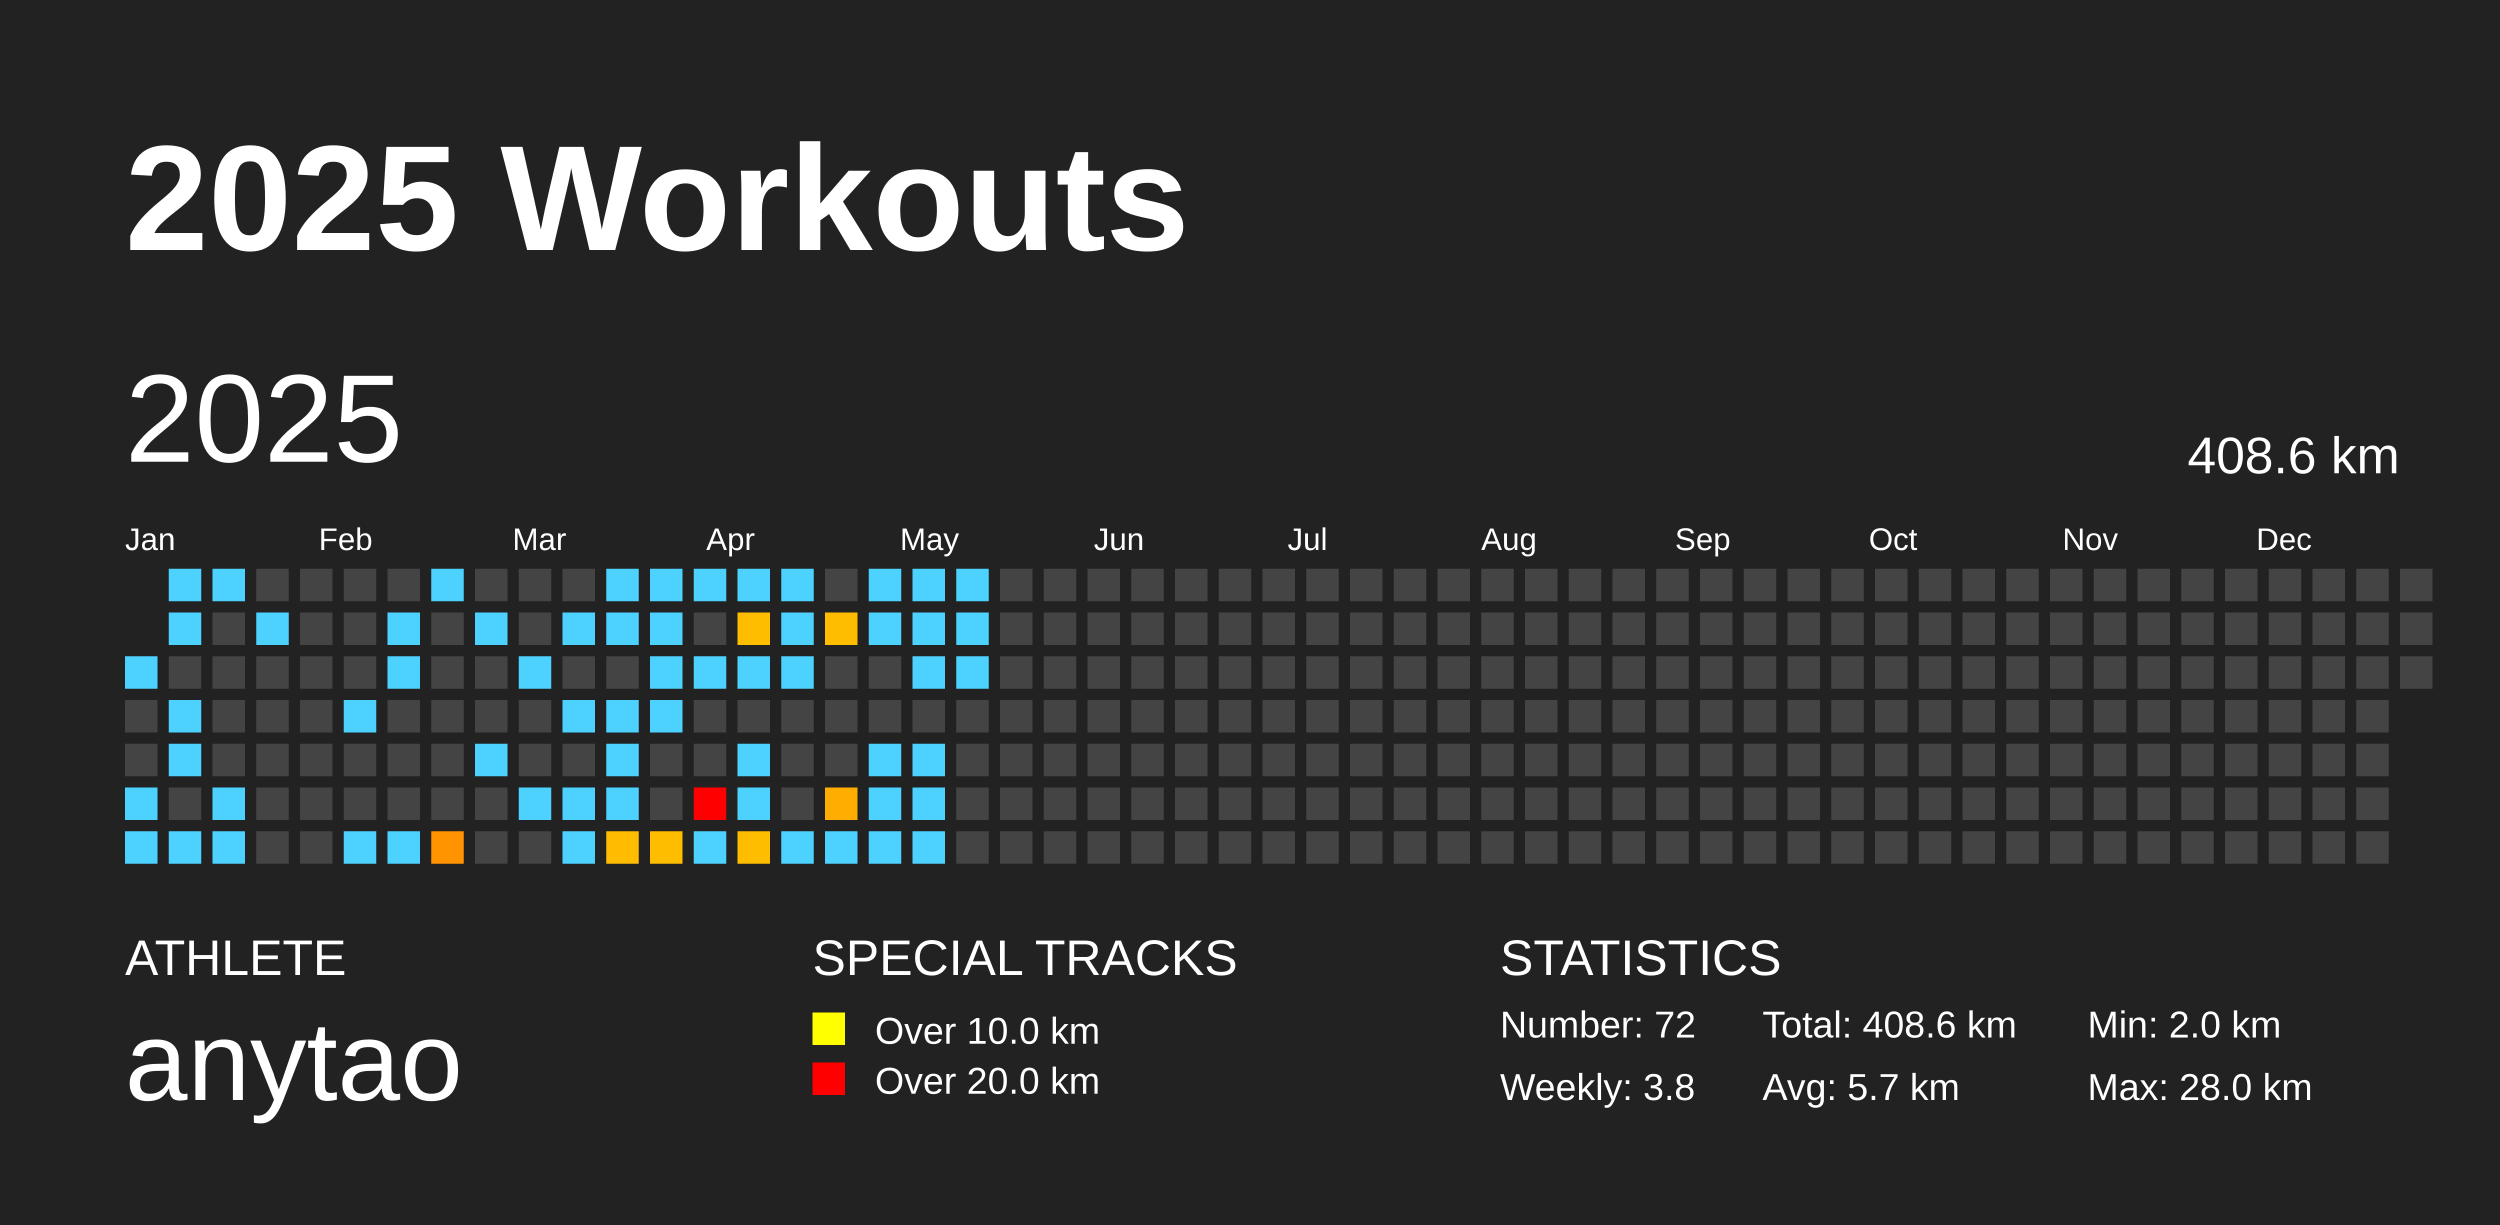
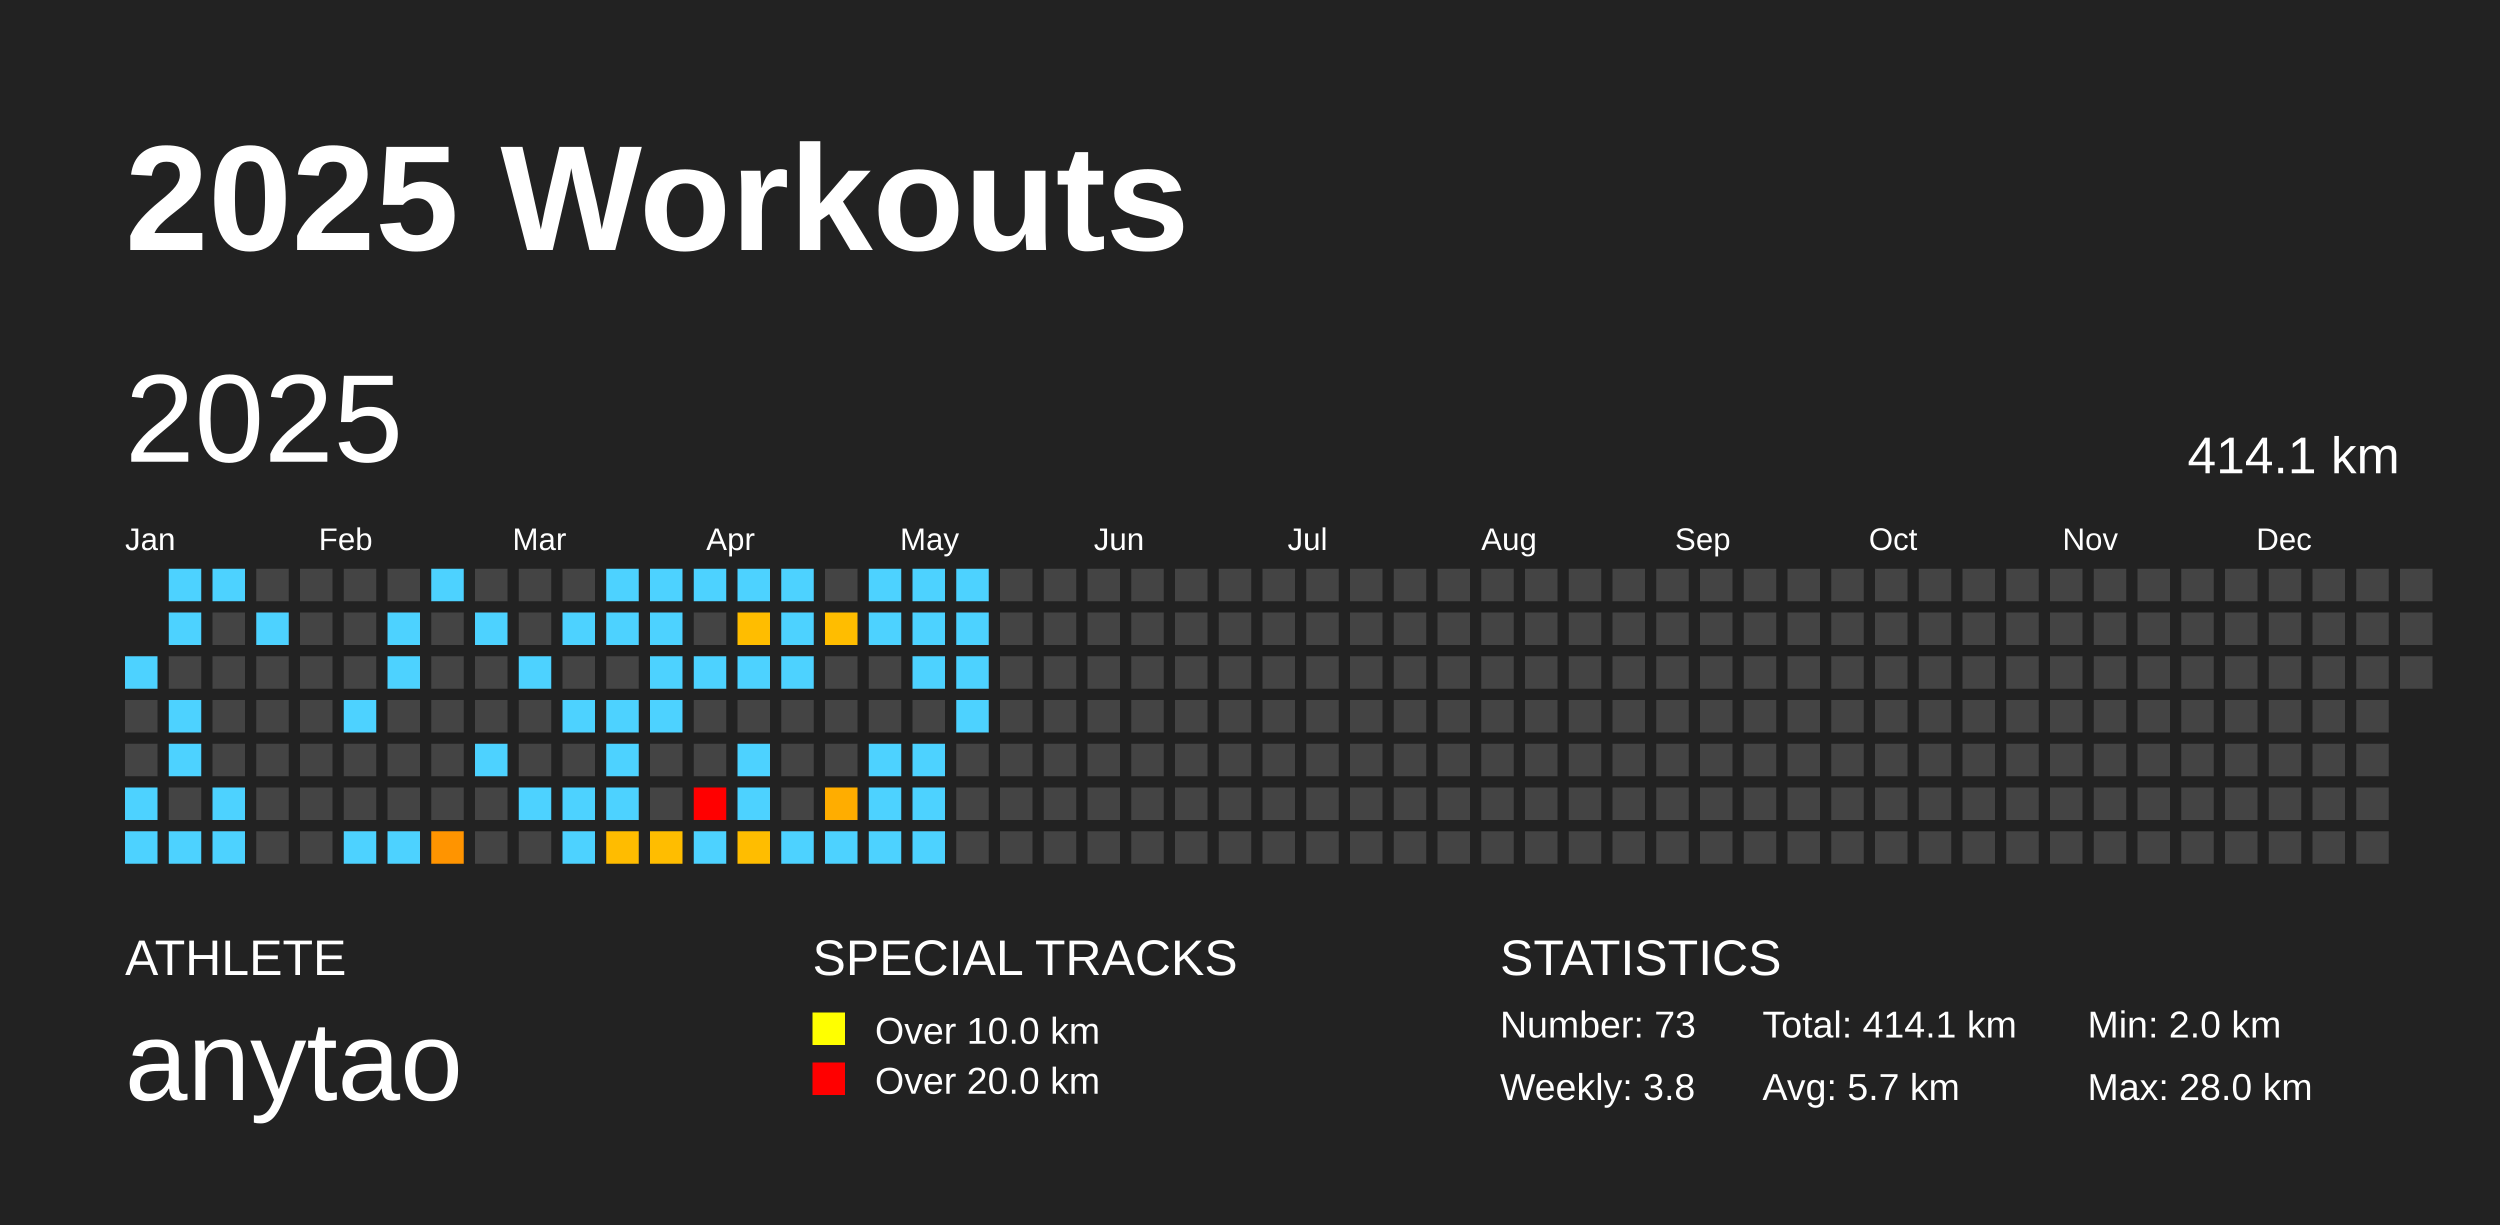
<svg xmlns="http://www.w3.org/2000/svg" baseProfile="full" height="98mm" version="1.1" viewBox="0,0,200,98" width="200mm">
  <defs />
  <rect fill="#222222" height="98" width="200" x="0" y="0" />
  <text fill="#FFFFFF" style="font-size:12px; font-family:Arial; font-weight:bold;" x="10" y="20">2025 Workouts</text>
  <text fill="#FFFFFF" style="font-size:4px; font-family:Arial" x="10" y="78">ATHLETE</text>
  <text fill="#FFFFFF" style="font-size:9px; font-family:Arial" x="10" y="88">anytao</text>
  <text fill="#FFFFFF" style="font-size:4px; font-family:Arial" x="65" y="78">SPECIAL TRACKS</text>
  <rect fill="yellow" height="2.6" width="2.6" x="65" y="81" />
  <text fill="#FFFFFF" style="font-size:3px; font-family:Arial" x="70" y="83.5">Over 10.0 km</text>
  <rect fill="red" height="2.6" width="2.6" x="65" y="85" />
  <text fill="#FFFFFF" style="font-size:3px; font-family:Arial" x="70" y="87.5">Over 20.0 km</text>
  <text fill="#FFFFFF" style="font-size:4px; font-family:Arial" x="120" y="78">STATISTICS</text>
-   <text fill="#FFFFFF" style="font-size:3px; font-family:Arial" x="120" y="83">Number: 72</text>
+   <text fill="#FFFFFF" style="font-size:3px; font-family:Arial" x="120" y="83">Number: 73</text>
  <text fill="#FFFFFF" style="font-size:3px; font-family:Arial" x="120" y="88">Weekly: 3.8</text>
-   <text fill="#FFFFFF" style="font-size:3px; font-family:Arial" x="141" y="83">Total: 408.6 km</text>
+   <text fill="#FFFFFF" style="font-size:3px; font-family:Arial" x="141" y="83">Total: 414.1 km</text>
  <text fill="#FFFFFF" style="font-size:3px; font-family:Arial" x="141" y="88">Avg: 5.7 km</text>
  <text fill="#FFFFFF" style="font-size:3px; font-family:Arial" x="167" y="83">Min: 2.0 km</text>
  <text fill="#FFFFFF" style="font-size:3px; font-family:Arial" x="167" y="88">Max: 28.0 km</text>
  <text dominant-baseline="hanging" fill="#FFFFFF" style="font-size:10.0px; font-family:Arial;" x="10" y="30">2025</text>
-   <text dominant-baseline="hanging" fill="#FFFFFF" style="font-size:4.125px; font-family:Arial;" x="175" y="35">408.6 km</text>
+   <text dominant-baseline="hanging" fill="#FFFFFF" style="font-size:4.125px; font-family:Arial;" x="175" y="35">414.1 km</text>
  <text fill="#FFFFFF" style="font-size:2.5px; font-family:Arial" x="10.0" y="44">Jan</text>
  <text fill="#FFFFFF" style="font-size:2.5px; font-family:Arial" x="25.5" y="44">Feb</text>
  <text fill="#FFFFFF" style="font-size:2.5px; font-family:Arial" x="41.0" y="44">Mar</text>
  <text fill="#FFFFFF" style="font-size:2.5px; font-family:Arial" x="56.5" y="44">Apr</text>
  <text fill="#FFFFFF" style="font-size:2.5px; font-family:Arial" x="72.0" y="44">May</text>
  <text fill="#FFFFFF" style="font-size:2.5px; font-family:Arial" x="87.5" y="44">Jun</text>
  <text fill="#FFFFFF" style="font-size:2.5px; font-family:Arial" x="103.0" y="44">Jul</text>
  <text fill="#FFFFFF" style="font-size:2.5px; font-family:Arial" x="118.5" y="44">Aug</text>
  <text fill="#FFFFFF" style="font-size:2.5px; font-family:Arial" x="134.0" y="44">Sep</text>
  <text fill="#FFFFFF" style="font-size:2.5px; font-family:Arial" x="149.5" y="44">Oct</text>
  <text fill="#FFFFFF" style="font-size:2.5px; font-family:Arial" x="165.0" y="44">Nov</text>
  <text fill="#FFFFFF" style="font-size:2.5px; font-family:Arial" x="180.5" y="44">Dec</text>
  <rect fill="#4dd2ff" height="2.6" width="2.6" x="10.0" y="52.5" />
  <rect fill="#444444" height="2.6" width="2.6" x="10.0" y="56.0" />
  <rect fill="#444444" height="2.6" width="2.6" x="10.0" y="59.5" />
  <rect fill="#4dd2ff" height="2.6" width="2.6" x="10.0" y="63.0" />
  <rect fill="#4dd2ff" height="2.6" width="2.6" x="10.0" y="66.5" />
  <rect fill="#4dd2ff" height="2.6" width="2.6" x="13.5" y="45.5" />
  <rect fill="#4dd2ff" height="2.6" width="2.6" x="13.5" y="49.0" />
  <rect fill="#444444" height="2.6" width="2.6" x="13.5" y="52.5" />
  <rect fill="#4dd2ff" height="2.6" width="2.6" x="13.5" y="56.0" />
  <rect fill="#4dd2ff" height="2.6" width="2.6" x="13.5" y="59.5" />
  <rect fill="#444444" height="2.6" width="2.6" x="13.5" y="63.0" />
  <rect fill="#4dd2ff" height="2.6" width="2.6" x="13.5" y="66.5" />
  <rect fill="#4dd2ff" height="2.6" width="2.6" x="17.0" y="45.5" />
  <rect fill="#444444" height="2.6" width="2.6" x="17.0" y="49.0" />
  <rect fill="#444444" height="2.6" width="2.6" x="17.0" y="52.5" />
  <rect fill="#444444" height="2.6" width="2.6" x="17.0" y="56.0" />
  <rect fill="#444444" height="2.6" width="2.6" x="17.0" y="59.5" />
  <rect fill="#4dd2ff" height="2.6" width="2.6" x="17.0" y="63.0" />
  <rect fill="#4dd2ff" height="2.6" width="2.6" x="17.0" y="66.5" />
  <rect fill="#444444" height="2.6" width="2.6" x="20.5" y="45.5" />
  <rect fill="#4dd2ff" height="2.6" width="2.6" x="20.5" y="49.0" />
  <rect fill="#444444" height="2.6" width="2.6" x="20.5" y="52.5" />
  <rect fill="#444444" height="2.6" width="2.6" x="20.5" y="56.0" />
  <rect fill="#444444" height="2.6" width="2.6" x="20.5" y="59.5" />
  <rect fill="#444444" height="2.6" width="2.6" x="20.5" y="63.0" />
  <rect fill="#444444" height="2.6" width="2.6" x="20.5" y="66.5" />
  <rect fill="#444444" height="2.6" width="2.6" x="24.0" y="45.5" />
  <rect fill="#444444" height="2.6" width="2.6" x="24.0" y="49.0" />
  <rect fill="#444444" height="2.6" width="2.6" x="24.0" y="52.5" />
  <rect fill="#444444" height="2.6" width="2.6" x="24.0" y="56.0" />
  <rect fill="#444444" height="2.6" width="2.6" x="24.0" y="59.5" />
  <rect fill="#444444" height="2.6" width="2.6" x="24.0" y="63.0" />
  <rect fill="#444444" height="2.6" width="2.6" x="24.0" y="66.5" />
  <rect fill="#444444" height="2.6" width="2.6" x="27.5" y="45.5" />
  <rect fill="#444444" height="2.6" width="2.6" x="27.5" y="49.0" />
  <rect fill="#444444" height="2.6" width="2.6" x="27.5" y="52.5" />
  <rect fill="#4dd2ff" height="2.6" width="2.6" x="27.5" y="56.0" />
  <rect fill="#444444" height="2.6" width="2.6" x="27.5" y="59.5" />
  <rect fill="#444444" height="2.6" width="2.6" x="27.5" y="63.0" />
  <rect fill="#4dd2ff" height="2.6" width="2.6" x="27.5" y="66.5" />
  <rect fill="#444444" height="2.6" width="2.6" x="31.0" y="45.5" />
  <rect fill="#4dd2ff" height="2.6" width="2.6" x="31.0" y="49.0" />
  <rect fill="#4dd2ff" height="2.6" width="2.6" x="31.0" y="52.5" />
  <rect fill="#444444" height="2.6" width="2.6" x="31.0" y="56.0" />
  <rect fill="#444444" height="2.6" width="2.6" x="31.0" y="59.5" />
  <rect fill="#444444" height="2.6" width="2.6" x="31.0" y="63.0" />
  <rect fill="#4dd2ff" height="2.6" width="2.6" x="31.0" y="66.5" />
  <rect fill="#4dd2ff" height="2.6" width="2.6" x="34.5" y="45.5" />
  <rect fill="#444444" height="2.6" width="2.6" x="34.5" y="49.0" />
  <rect fill="#444444" height="2.6" width="2.6" x="34.5" y="52.5" />
  <rect fill="#444444" height="2.6" width="2.6" x="34.5" y="56.0" />
  <rect fill="#444444" height="2.6" width="2.6" x="34.5" y="59.5" />
  <rect fill="#444444" height="2.6" width="2.6" x="34.5" y="63.0" />
  <rect fill="#ff9400" height="2.6" width="2.6" x="34.5" y="66.5" />
  <rect fill="#444444" height="2.6" width="2.6" x="38.0" y="45.5" />
  <rect fill="#4dd2ff" height="2.6" width="2.6" x="38.0" y="49.0" />
  <rect fill="#444444" height="2.6" width="2.6" x="38.0" y="52.5" />
  <rect fill="#444444" height="2.6" width="2.6" x="38.0" y="56.0" />
  <rect fill="#4dd2ff" height="2.6" width="2.6" x="38.0" y="59.5" />
  <rect fill="#444444" height="2.6" width="2.6" x="38.0" y="63.0" />
  <rect fill="#444444" height="2.6" width="2.6" x="38.0" y="66.5" />
  <rect fill="#444444" height="2.6" width="2.6" x="41.5" y="45.5" />
  <rect fill="#444444" height="2.6" width="2.6" x="41.5" y="49.0" />
  <rect fill="#4dd2ff" height="2.6" width="2.6" x="41.5" y="52.5" />
  <rect fill="#444444" height="2.6" width="2.6" x="41.5" y="56.0" />
  <rect fill="#444444" height="2.6" width="2.6" x="41.5" y="59.5" />
  <rect fill="#4dd2ff" height="2.6" width="2.6" x="41.5" y="63.0" />
  <rect fill="#444444" height="2.6" width="2.6" x="41.5" y="66.5" />
  <rect fill="#444444" height="2.6" width="2.6" x="45.0" y="45.5" />
  <rect fill="#4dd2ff" height="2.6" width="2.6" x="45.0" y="49.0" />
  <rect fill="#444444" height="2.6" width="2.6" x="45.0" y="52.5" />
  <rect fill="#4dd2ff" height="2.6" width="2.6" x="45.0" y="56.0" />
  <rect fill="#444444" height="2.6" width="2.6" x="45.0" y="59.5" />
  <rect fill="#4dd2ff" height="2.6" width="2.6" x="45.0" y="63.0" />
  <rect fill="#4dd2ff" height="2.6" width="2.6" x="45.0" y="66.5" />
  <rect fill="#4dd2ff" height="2.6" width="2.6" x="48.5" y="45.5" />
  <rect fill="#4dd2ff" height="2.6" width="2.6" x="48.5" y="49.0" />
  <rect fill="#444444" height="2.6" width="2.6" x="48.5" y="52.5" />
  <rect fill="#4dd2ff" height="2.6" width="2.6" x="48.5" y="56.0" />
  <rect fill="#4dd2ff" height="2.6" width="2.6" x="48.5" y="59.5" />
  <rect fill="#4dd2ff" height="2.6" width="2.6" x="48.5" y="63.0" />
  <rect fill="#ffbc00" height="2.6" width="2.6" x="48.5" y="66.5" />
  <rect fill="#4dd2ff" height="2.6" width="2.6" x="52.0" y="45.5" />
  <rect fill="#4dd2ff" height="2.6" width="2.6" x="52.0" y="49.0" />
  <rect fill="#4dd2ff" height="2.6" width="2.6" x="52.0" y="52.5" />
  <rect fill="#4dd2ff" height="2.6" width="2.6" x="52.0" y="56.0" />
  <rect fill="#444444" height="2.6" width="2.6" x="52.0" y="59.5" />
  <rect fill="#444444" height="2.6" width="2.6" x="52.0" y="63.0" />
  <rect fill="#ffbd00" height="2.6" width="2.6" x="52.0" y="66.5" />
  <rect fill="#4dd2ff" height="2.6" width="2.6" x="55.5" y="45.5" />
  <rect fill="#444444" height="2.6" width="2.6" x="55.5" y="49.0" />
  <rect fill="#4dd2ff" height="2.6" width="2.6" x="55.5" y="52.5" />
  <rect fill="#444444" height="2.6" width="2.6" x="55.5" y="56.0" />
  <rect fill="#444444" height="2.6" width="2.6" x="55.5" y="59.5" />
  <rect fill="red" height="2.6" width="2.6" x="55.5" y="63.0" />
  <rect fill="#4dd2ff" height="2.6" width="2.6" x="55.5" y="66.5" />
  <rect fill="#4dd2ff" height="2.6" width="2.6" x="59.0" y="45.5" />
  <rect fill="#ffbd00" height="2.6" width="2.6" x="59.0" y="49.0" />
  <rect fill="#4dd2ff" height="2.6" width="2.6" x="59.0" y="52.5" />
  <rect fill="#444444" height="2.6" width="2.6" x="59.0" y="56.0" />
  <rect fill="#4dd2ff" height="2.6" width="2.6" x="59.0" y="59.5" />
  <rect fill="#4dd2ff" height="2.6" width="2.6" x="59.0" y="63.0" />
  <rect fill="#ffbd00" height="2.6" width="2.6" x="59.0" y="66.5" />
  <rect fill="#4dd2ff" height="2.6" width="2.6" x="62.5" y="45.5" />
  <rect fill="#4dd2ff" height="2.6" width="2.6" x="62.5" y="49.0" />
  <rect fill="#4dd2ff" height="2.6" width="2.6" x="62.5" y="52.5" />
  <rect fill="#444444" height="2.6" width="2.6" x="62.5" y="56.0" />
  <rect fill="#444444" height="2.6" width="2.6" x="62.5" y="59.5" />
  <rect fill="#444444" height="2.6" width="2.6" x="62.5" y="63.0" />
  <rect fill="#4dd2ff" height="2.6" width="2.6" x="62.5" y="66.5" />
  <rect fill="#444444" height="2.6" width="2.6" x="66.0" y="45.5" />
  <rect fill="#ffbd00" height="2.6" width="2.6" x="66.0" y="49.0" />
  <rect fill="#444444" height="2.6" width="2.6" x="66.0" y="52.5" />
  <rect fill="#444444" height="2.6" width="2.6" x="66.0" y="56.0" />
  <rect fill="#444444" height="2.6" width="2.6" x="66.0" y="59.5" />
  <rect fill="#ffad00" height="2.6" width="2.6" x="66.0" y="63.0" />
  <rect fill="#4dd2ff" height="2.6" width="2.6" x="66.0" y="66.5" />
  <rect fill="#4dd2ff" height="2.6" width="2.6" x="69.5" y="45.5" />
  <rect fill="#4dd2ff" height="2.6" width="2.6" x="69.5" y="49.0" />
  <rect fill="#444444" height="2.6" width="2.6" x="69.5" y="52.5" />
  <rect fill="#444444" height="2.6" width="2.6" x="69.5" y="56.0" />
  <rect fill="#4dd2ff" height="2.6" width="2.6" x="69.5" y="59.5" />
  <rect fill="#4dd2ff" height="2.6" width="2.6" x="69.5" y="63.0" />
  <rect fill="#4dd2ff" height="2.6" width="2.6" x="69.5" y="66.5" />
  <rect fill="#4dd2ff" height="2.6" width="2.6" x="73.0" y="45.5" />
  <rect fill="#4dd2ff" height="2.6" width="2.6" x="73.0" y="49.0" />
  <rect fill="#4dd2ff" height="2.6" width="2.6" x="73.0" y="52.5" />
  <rect fill="#444444" height="2.6" width="2.6" x="73.0" y="56.0" />
  <rect fill="#4dd2ff" height="2.6" width="2.6" x="73.0" y="59.5" />
  <rect fill="#4dd2ff" height="2.6" width="2.6" x="73.0" y="63.0" />
  <rect fill="#4dd2ff" height="2.6" width="2.6" x="73.0" y="66.5" />
  <rect fill="#4dd2ff" height="2.6" width="2.6" x="76.5" y="45.5" />
  <rect fill="#4dd2ff" height="2.6" width="2.6" x="76.5" y="49.0" />
  <rect fill="#4dd2ff" height="2.6" width="2.6" x="76.5" y="52.5" />
-   <rect fill="#444444" height="2.6" width="2.6" x="76.5" y="56.0" />
+   <rect fill="#4dd2ff" height="2.6" width="2.6" x="76.5" y="56.0" />
  <rect fill="#444444" height="2.6" width="2.6" x="76.5" y="59.5" />
  <rect fill="#444444" height="2.6" width="2.6" x="76.5" y="63.0" />
  <rect fill="#444444" height="2.6" width="2.6" x="76.5" y="66.5" />
  <rect fill="#444444" height="2.6" width="2.6" x="80.0" y="45.5" />
  <rect fill="#444444" height="2.6" width="2.6" x="80.0" y="49.0" />
  <rect fill="#444444" height="2.6" width="2.6" x="80.0" y="52.5" />
  <rect fill="#444444" height="2.6" width="2.6" x="80.0" y="56.0" />
  <rect fill="#444444" height="2.6" width="2.6" x="80.0" y="59.5" />
  <rect fill="#444444" height="2.6" width="2.6" x="80.0" y="63.0" />
  <rect fill="#444444" height="2.6" width="2.6" x="80.0" y="66.5" />
  <rect fill="#444444" height="2.6" width="2.6" x="83.5" y="45.5" />
  <rect fill="#444444" height="2.6" width="2.6" x="83.5" y="49.0" />
  <rect fill="#444444" height="2.6" width="2.6" x="83.5" y="52.5" />
  <rect fill="#444444" height="2.6" width="2.6" x="83.5" y="56.0" />
  <rect fill="#444444" height="2.6" width="2.6" x="83.5" y="59.5" />
  <rect fill="#444444" height="2.6" width="2.6" x="83.5" y="63.0" />
  <rect fill="#444444" height="2.6" width="2.6" x="83.5" y="66.5" />
  <rect fill="#444444" height="2.6" width="2.6" x="87.0" y="45.5" />
  <rect fill="#444444" height="2.6" width="2.6" x="87.0" y="49.0" />
  <rect fill="#444444" height="2.6" width="2.6" x="87.0" y="52.5" />
  <rect fill="#444444" height="2.6" width="2.6" x="87.0" y="56.0" />
  <rect fill="#444444" height="2.6" width="2.6" x="87.0" y="59.5" />
  <rect fill="#444444" height="2.6" width="2.6" x="87.0" y="63.0" />
  <rect fill="#444444" height="2.6" width="2.6" x="87.0" y="66.5" />
  <rect fill="#444444" height="2.6" width="2.6" x="90.5" y="45.5" />
  <rect fill="#444444" height="2.6" width="2.6" x="90.5" y="49.0" />
  <rect fill="#444444" height="2.6" width="2.6" x="90.5" y="52.5" />
  <rect fill="#444444" height="2.6" width="2.6" x="90.5" y="56.0" />
  <rect fill="#444444" height="2.6" width="2.6" x="90.5" y="59.5" />
  <rect fill="#444444" height="2.6" width="2.6" x="90.5" y="63.0" />
  <rect fill="#444444" height="2.6" width="2.6" x="90.5" y="66.5" />
  <rect fill="#444444" height="2.6" width="2.6" x="94.0" y="45.5" />
  <rect fill="#444444" height="2.6" width="2.6" x="94.0" y="49.0" />
  <rect fill="#444444" height="2.6" width="2.6" x="94.0" y="52.5" />
  <rect fill="#444444" height="2.6" width="2.6" x="94.0" y="56.0" />
  <rect fill="#444444" height="2.6" width="2.6" x="94.0" y="59.5" />
  <rect fill="#444444" height="2.6" width="2.6" x="94.0" y="63.0" />
  <rect fill="#444444" height="2.6" width="2.6" x="94.0" y="66.5" />
  <rect fill="#444444" height="2.6" width="2.6" x="97.5" y="45.5" />
  <rect fill="#444444" height="2.6" width="2.6" x="97.5" y="49.0" />
  <rect fill="#444444" height="2.6" width="2.6" x="97.5" y="52.5" />
  <rect fill="#444444" height="2.6" width="2.6" x="97.5" y="56.0" />
  <rect fill="#444444" height="2.6" width="2.6" x="97.5" y="59.5" />
  <rect fill="#444444" height="2.6" width="2.6" x="97.5" y="63.0" />
  <rect fill="#444444" height="2.6" width="2.6" x="97.5" y="66.5" />
  <rect fill="#444444" height="2.6" width="2.6" x="101.0" y="45.5" />
  <rect fill="#444444" height="2.6" width="2.6" x="101.0" y="49.0" />
  <rect fill="#444444" height="2.6" width="2.6" x="101.0" y="52.5" />
  <rect fill="#444444" height="2.6" width="2.6" x="101.0" y="56.0" />
  <rect fill="#444444" height="2.6" width="2.6" x="101.0" y="59.5" />
  <rect fill="#444444" height="2.6" width="2.6" x="101.0" y="63.0" />
  <rect fill="#444444" height="2.6" width="2.6" x="101.0" y="66.5" />
  <rect fill="#444444" height="2.6" width="2.6" x="104.5" y="45.5" />
  <rect fill="#444444" height="2.6" width="2.6" x="104.5" y="49.0" />
  <rect fill="#444444" height="2.6" width="2.6" x="104.5" y="52.5" />
  <rect fill="#444444" height="2.6" width="2.6" x="104.5" y="56.0" />
  <rect fill="#444444" height="2.6" width="2.6" x="104.5" y="59.5" />
  <rect fill="#444444" height="2.6" width="2.6" x="104.5" y="63.0" />
  <rect fill="#444444" height="2.6" width="2.6" x="104.5" y="66.5" />
  <rect fill="#444444" height="2.6" width="2.6" x="108.0" y="45.5" />
  <rect fill="#444444" height="2.6" width="2.6" x="108.0" y="49.0" />
  <rect fill="#444444" height="2.6" width="2.6" x="108.0" y="52.5" />
  <rect fill="#444444" height="2.6" width="2.6" x="108.0" y="56.0" />
  <rect fill="#444444" height="2.6" width="2.6" x="108.0" y="59.5" />
  <rect fill="#444444" height="2.6" width="2.6" x="108.0" y="63.0" />
  <rect fill="#444444" height="2.6" width="2.6" x="108.0" y="66.5" />
  <rect fill="#444444" height="2.6" width="2.6" x="111.5" y="45.5" />
  <rect fill="#444444" height="2.6" width="2.6" x="111.5" y="49.0" />
  <rect fill="#444444" height="2.6" width="2.6" x="111.5" y="52.5" />
  <rect fill="#444444" height="2.6" width="2.6" x="111.5" y="56.0" />
  <rect fill="#444444" height="2.6" width="2.6" x="111.5" y="59.5" />
  <rect fill="#444444" height="2.6" width="2.6" x="111.5" y="63.0" />
  <rect fill="#444444" height="2.6" width="2.6" x="111.5" y="66.5" />
  <rect fill="#444444" height="2.6" width="2.6" x="115.0" y="45.5" />
  <rect fill="#444444" height="2.6" width="2.6" x="115.0" y="49.0" />
  <rect fill="#444444" height="2.6" width="2.6" x="115.0" y="52.5" />
  <rect fill="#444444" height="2.6" width="2.6" x="115.0" y="56.0" />
  <rect fill="#444444" height="2.6" width="2.6" x="115.0" y="59.5" />
  <rect fill="#444444" height="2.6" width="2.6" x="115.0" y="63.0" />
  <rect fill="#444444" height="2.6" width="2.6" x="115.0" y="66.5" />
  <rect fill="#444444" height="2.6" width="2.6" x="118.5" y="45.5" />
  <rect fill="#444444" height="2.6" width="2.6" x="118.5" y="49.0" />
  <rect fill="#444444" height="2.6" width="2.6" x="118.5" y="52.5" />
  <rect fill="#444444" height="2.6" width="2.6" x="118.5" y="56.0" />
  <rect fill="#444444" height="2.6" width="2.6" x="118.5" y="59.5" />
  <rect fill="#444444" height="2.6" width="2.6" x="118.5" y="63.0" />
  <rect fill="#444444" height="2.6" width="2.6" x="118.5" y="66.5" />
  <rect fill="#444444" height="2.6" width="2.6" x="122.0" y="45.5" />
  <rect fill="#444444" height="2.6" width="2.6" x="122.0" y="49.0" />
  <rect fill="#444444" height="2.6" width="2.6" x="122.0" y="52.5" />
  <rect fill="#444444" height="2.6" width="2.6" x="122.0" y="56.0" />
  <rect fill="#444444" height="2.6" width="2.6" x="122.0" y="59.5" />
  <rect fill="#444444" height="2.6" width="2.6" x="122.0" y="63.0" />
  <rect fill="#444444" height="2.6" width="2.6" x="122.0" y="66.5" />
  <rect fill="#444444" height="2.6" width="2.6" x="125.5" y="45.5" />
  <rect fill="#444444" height="2.6" width="2.6" x="125.5" y="49.0" />
  <rect fill="#444444" height="2.6" width="2.6" x="125.5" y="52.5" />
  <rect fill="#444444" height="2.6" width="2.6" x="125.5" y="56.0" />
  <rect fill="#444444" height="2.6" width="2.6" x="125.5" y="59.5" />
  <rect fill="#444444" height="2.6" width="2.6" x="125.5" y="63.0" />
  <rect fill="#444444" height="2.6" width="2.6" x="125.5" y="66.5" />
  <rect fill="#444444" height="2.6" width="2.6" x="129.0" y="45.5" />
  <rect fill="#444444" height="2.6" width="2.6" x="129.0" y="49.0" />
  <rect fill="#444444" height="2.6" width="2.6" x="129.0" y="52.5" />
  <rect fill="#444444" height="2.6" width="2.6" x="129.0" y="56.0" />
  <rect fill="#444444" height="2.6" width="2.6" x="129.0" y="59.5" />
  <rect fill="#444444" height="2.6" width="2.6" x="129.0" y="63.0" />
  <rect fill="#444444" height="2.6" width="2.6" x="129.0" y="66.5" />
  <rect fill="#444444" height="2.6" width="2.6" x="132.5" y="45.5" />
  <rect fill="#444444" height="2.6" width="2.6" x="132.5" y="49.0" />
  <rect fill="#444444" height="2.6" width="2.6" x="132.5" y="52.5" />
  <rect fill="#444444" height="2.6" width="2.6" x="132.5" y="56.0" />
  <rect fill="#444444" height="2.6" width="2.6" x="132.5" y="59.5" />
  <rect fill="#444444" height="2.6" width="2.6" x="132.5" y="63.0" />
  <rect fill="#444444" height="2.6" width="2.6" x="132.5" y="66.5" />
  <rect fill="#444444" height="2.6" width="2.6" x="136.0" y="45.5" />
  <rect fill="#444444" height="2.6" width="2.6" x="136.0" y="49.0" />
  <rect fill="#444444" height="2.6" width="2.6" x="136.0" y="52.5" />
  <rect fill="#444444" height="2.6" width="2.6" x="136.0" y="56.0" />
  <rect fill="#444444" height="2.6" width="2.6" x="136.0" y="59.5" />
  <rect fill="#444444" height="2.6" width="2.6" x="136.0" y="63.0" />
  <rect fill="#444444" height="2.6" width="2.6" x="136.0" y="66.5" />
  <rect fill="#444444" height="2.6" width="2.6" x="139.5" y="45.5" />
  <rect fill="#444444" height="2.6" width="2.6" x="139.5" y="49.0" />
  <rect fill="#444444" height="2.6" width="2.6" x="139.5" y="52.5" />
  <rect fill="#444444" height="2.6" width="2.6" x="139.5" y="56.0" />
  <rect fill="#444444" height="2.6" width="2.6" x="139.5" y="59.5" />
  <rect fill="#444444" height="2.6" width="2.6" x="139.5" y="63.0" />
  <rect fill="#444444" height="2.6" width="2.6" x="139.5" y="66.5" />
  <rect fill="#444444" height="2.6" width="2.6" x="143.0" y="45.5" />
  <rect fill="#444444" height="2.6" width="2.6" x="143.0" y="49.0" />
  <rect fill="#444444" height="2.6" width="2.6" x="143.0" y="52.5" />
  <rect fill="#444444" height="2.6" width="2.6" x="143.0" y="56.0" />
  <rect fill="#444444" height="2.6" width="2.6" x="143.0" y="59.5" />
  <rect fill="#444444" height="2.6" width="2.6" x="143.0" y="63.0" />
  <rect fill="#444444" height="2.6" width="2.6" x="143.0" y="66.5" />
  <rect fill="#444444" height="2.6" width="2.6" x="146.5" y="45.5" />
  <rect fill="#444444" height="2.6" width="2.6" x="146.5" y="49.0" />
  <rect fill="#444444" height="2.6" width="2.6" x="146.5" y="52.5" />
  <rect fill="#444444" height="2.6" width="2.6" x="146.5" y="56.0" />
  <rect fill="#444444" height="2.6" width="2.6" x="146.5" y="59.5" />
  <rect fill="#444444" height="2.6" width="2.6" x="146.5" y="63.0" />
  <rect fill="#444444" height="2.6" width="2.6" x="146.5" y="66.5" />
  <rect fill="#444444" height="2.6" width="2.6" x="150.0" y="45.5" />
  <rect fill="#444444" height="2.6" width="2.6" x="150.0" y="49.0" />
  <rect fill="#444444" height="2.6" width="2.6" x="150.0" y="52.5" />
  <rect fill="#444444" height="2.6" width="2.6" x="150.0" y="56.0" />
  <rect fill="#444444" height="2.6" width="2.6" x="150.0" y="59.5" />
  <rect fill="#444444" height="2.6" width="2.6" x="150.0" y="63.0" />
  <rect fill="#444444" height="2.6" width="2.6" x="150.0" y="66.5" />
  <rect fill="#444444" height="2.6" width="2.6" x="153.5" y="45.5" />
  <rect fill="#444444" height="2.6" width="2.6" x="153.5" y="49.0" />
  <rect fill="#444444" height="2.6" width="2.6" x="153.5" y="52.5" />
  <rect fill="#444444" height="2.6" width="2.6" x="153.5" y="56.0" />
  <rect fill="#444444" height="2.6" width="2.6" x="153.5" y="59.5" />
  <rect fill="#444444" height="2.6" width="2.6" x="153.5" y="63.0" />
  <rect fill="#444444" height="2.6" width="2.6" x="153.5" y="66.5" />
  <rect fill="#444444" height="2.6" width="2.6" x="157.0" y="45.5" />
  <rect fill="#444444" height="2.6" width="2.6" x="157.0" y="49.0" />
  <rect fill="#444444" height="2.6" width="2.6" x="157.0" y="52.5" />
  <rect fill="#444444" height="2.6" width="2.6" x="157.0" y="56.0" />
  <rect fill="#444444" height="2.6" width="2.6" x="157.0" y="59.5" />
  <rect fill="#444444" height="2.6" width="2.6" x="157.0" y="63.0" />
  <rect fill="#444444" height="2.6" width="2.6" x="157.0" y="66.5" />
  <rect fill="#444444" height="2.6" width="2.6" x="160.5" y="45.5" />
  <rect fill="#444444" height="2.6" width="2.6" x="160.5" y="49.0" />
  <rect fill="#444444" height="2.6" width="2.6" x="160.5" y="52.5" />
  <rect fill="#444444" height="2.6" width="2.6" x="160.5" y="56.0" />
  <rect fill="#444444" height="2.6" width="2.6" x="160.5" y="59.5" />
  <rect fill="#444444" height="2.6" width="2.6" x="160.5" y="63.0" />
  <rect fill="#444444" height="2.6" width="2.6" x="160.5" y="66.5" />
  <rect fill="#444444" height="2.6" width="2.6" x="164.0" y="45.5" />
  <rect fill="#444444" height="2.6" width="2.6" x="164.0" y="49.0" />
  <rect fill="#444444" height="2.6" width="2.6" x="164.0" y="52.5" />
  <rect fill="#444444" height="2.6" width="2.6" x="164.0" y="56.0" />
  <rect fill="#444444" height="2.6" width="2.6" x="164.0" y="59.5" />
  <rect fill="#444444" height="2.6" width="2.6" x="164.0" y="63.0" />
  <rect fill="#444444" height="2.6" width="2.6" x="164.0" y="66.5" />
  <rect fill="#444444" height="2.6" width="2.6" x="167.5" y="45.5" />
  <rect fill="#444444" height="2.6" width="2.6" x="167.5" y="49.0" />
  <rect fill="#444444" height="2.6" width="2.6" x="167.5" y="52.5" />
  <rect fill="#444444" height="2.6" width="2.6" x="167.5" y="56.0" />
  <rect fill="#444444" height="2.6" width="2.6" x="167.5" y="59.5" />
  <rect fill="#444444" height="2.6" width="2.6" x="167.5" y="63.0" />
  <rect fill="#444444" height="2.6" width="2.6" x="167.5" y="66.5" />
  <rect fill="#444444" height="2.6" width="2.6" x="171.0" y="45.5" />
  <rect fill="#444444" height="2.6" width="2.6" x="171.0" y="49.0" />
  <rect fill="#444444" height="2.6" width="2.6" x="171.0" y="52.5" />
  <rect fill="#444444" height="2.6" width="2.6" x="171.0" y="56.0" />
  <rect fill="#444444" height="2.6" width="2.6" x="171.0" y="59.5" />
  <rect fill="#444444" height="2.6" width="2.6" x="171.0" y="63.0" />
  <rect fill="#444444" height="2.6" width="2.6" x="171.0" y="66.5" />
  <rect fill="#444444" height="2.6" width="2.6" x="174.5" y="45.5" />
  <rect fill="#444444" height="2.6" width="2.6" x="174.5" y="49.0" />
  <rect fill="#444444" height="2.6" width="2.6" x="174.5" y="52.5" />
  <rect fill="#444444" height="2.6" width="2.6" x="174.5" y="56.0" />
  <rect fill="#444444" height="2.6" width="2.6" x="174.5" y="59.5" />
  <rect fill="#444444" height="2.6" width="2.6" x="174.5" y="63.0" />
  <rect fill="#444444" height="2.6" width="2.6" x="174.5" y="66.5" />
  <rect fill="#444444" height="2.6" width="2.6" x="178.0" y="45.5" />
  <rect fill="#444444" height="2.6" width="2.6" x="178.0" y="49.0" />
  <rect fill="#444444" height="2.6" width="2.6" x="178.0" y="52.5" />
  <rect fill="#444444" height="2.6" width="2.6" x="178.0" y="56.0" />
  <rect fill="#444444" height="2.6" width="2.6" x="178.0" y="59.5" />
  <rect fill="#444444" height="2.6" width="2.6" x="178.0" y="63.0" />
  <rect fill="#444444" height="2.6" width="2.6" x="178.0" y="66.5" />
  <rect fill="#444444" height="2.6" width="2.6" x="181.5" y="45.5" />
  <rect fill="#444444" height="2.6" width="2.6" x="181.5" y="49.0" />
  <rect fill="#444444" height="2.6" width="2.6" x="181.5" y="52.5" />
  <rect fill="#444444" height="2.6" width="2.6" x="181.5" y="56.0" />
  <rect fill="#444444" height="2.6" width="2.6" x="181.5" y="59.5" />
  <rect fill="#444444" height="2.6" width="2.6" x="181.5" y="63.0" />
  <rect fill="#444444" height="2.6" width="2.6" x="181.5" y="66.5" />
  <rect fill="#444444" height="2.6" width="2.6" x="185.0" y="45.5" />
  <rect fill="#444444" height="2.6" width="2.6" x="185.0" y="49.0" />
  <rect fill="#444444" height="2.6" width="2.6" x="185.0" y="52.5" />
  <rect fill="#444444" height="2.6" width="2.6" x="185.0" y="56.0" />
  <rect fill="#444444" height="2.6" width="2.6" x="185.0" y="59.5" />
  <rect fill="#444444" height="2.6" width="2.6" x="185.0" y="63.0" />
  <rect fill="#444444" height="2.6" width="2.6" x="185.0" y="66.5" />
  <rect fill="#444444" height="2.6" width="2.6" x="188.5" y="45.5" />
  <rect fill="#444444" height="2.6" width="2.6" x="188.5" y="49.0" />
  <rect fill="#444444" height="2.6" width="2.6" x="188.5" y="52.5" />
  <rect fill="#444444" height="2.6" width="2.6" x="188.5" y="56.0" />
  <rect fill="#444444" height="2.6" width="2.6" x="188.5" y="59.5" />
  <rect fill="#444444" height="2.6" width="2.6" x="188.5" y="63.0" />
  <rect fill="#444444" height="2.6" width="2.6" x="188.5" y="66.5" />
  <rect fill="#444444" height="2.6" width="2.6" x="192.0" y="45.5" />
  <rect fill="#444444" height="2.6" width="2.6" x="192.0" y="49.0" />
  <rect fill="#444444" height="2.6" width="2.6" x="192.0" y="52.5" />
</svg>
